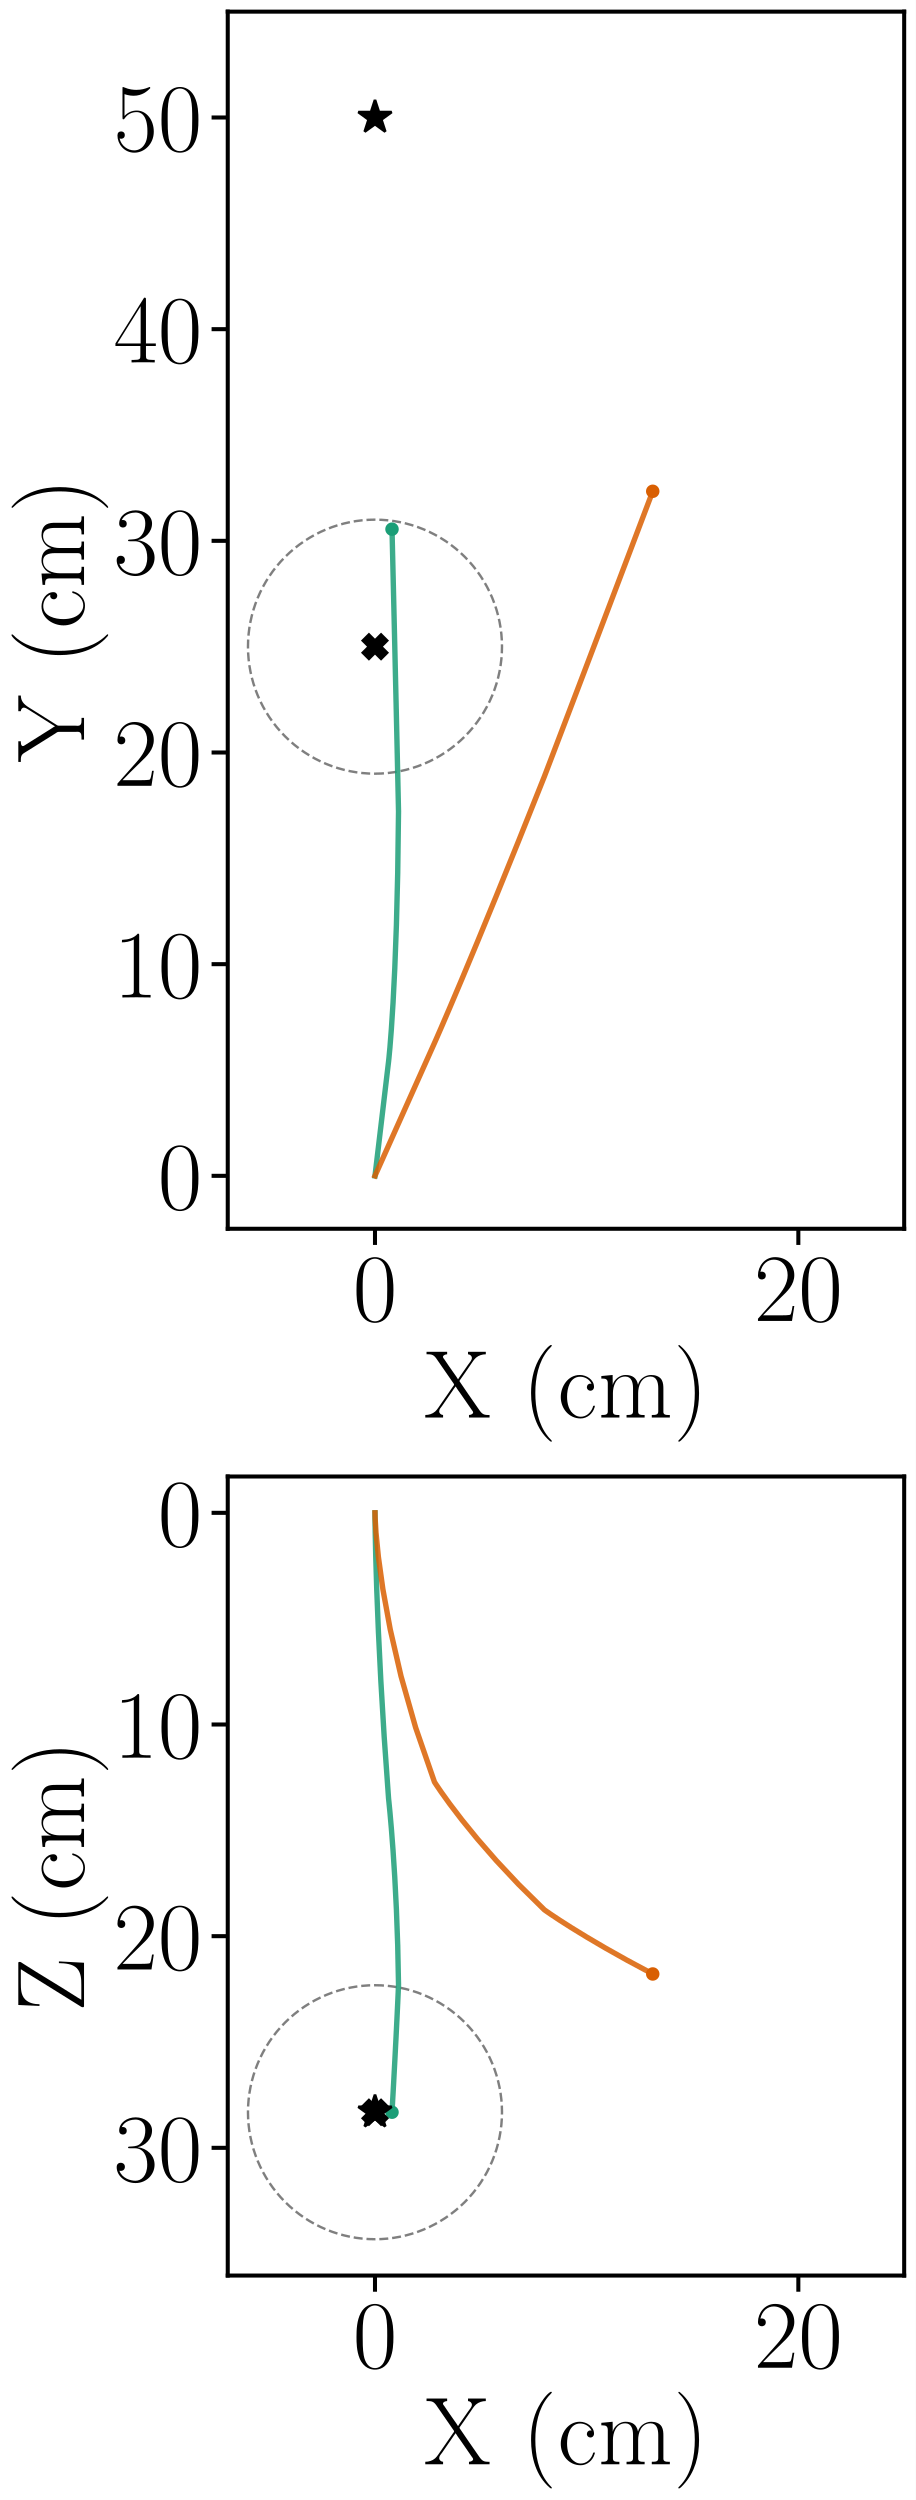
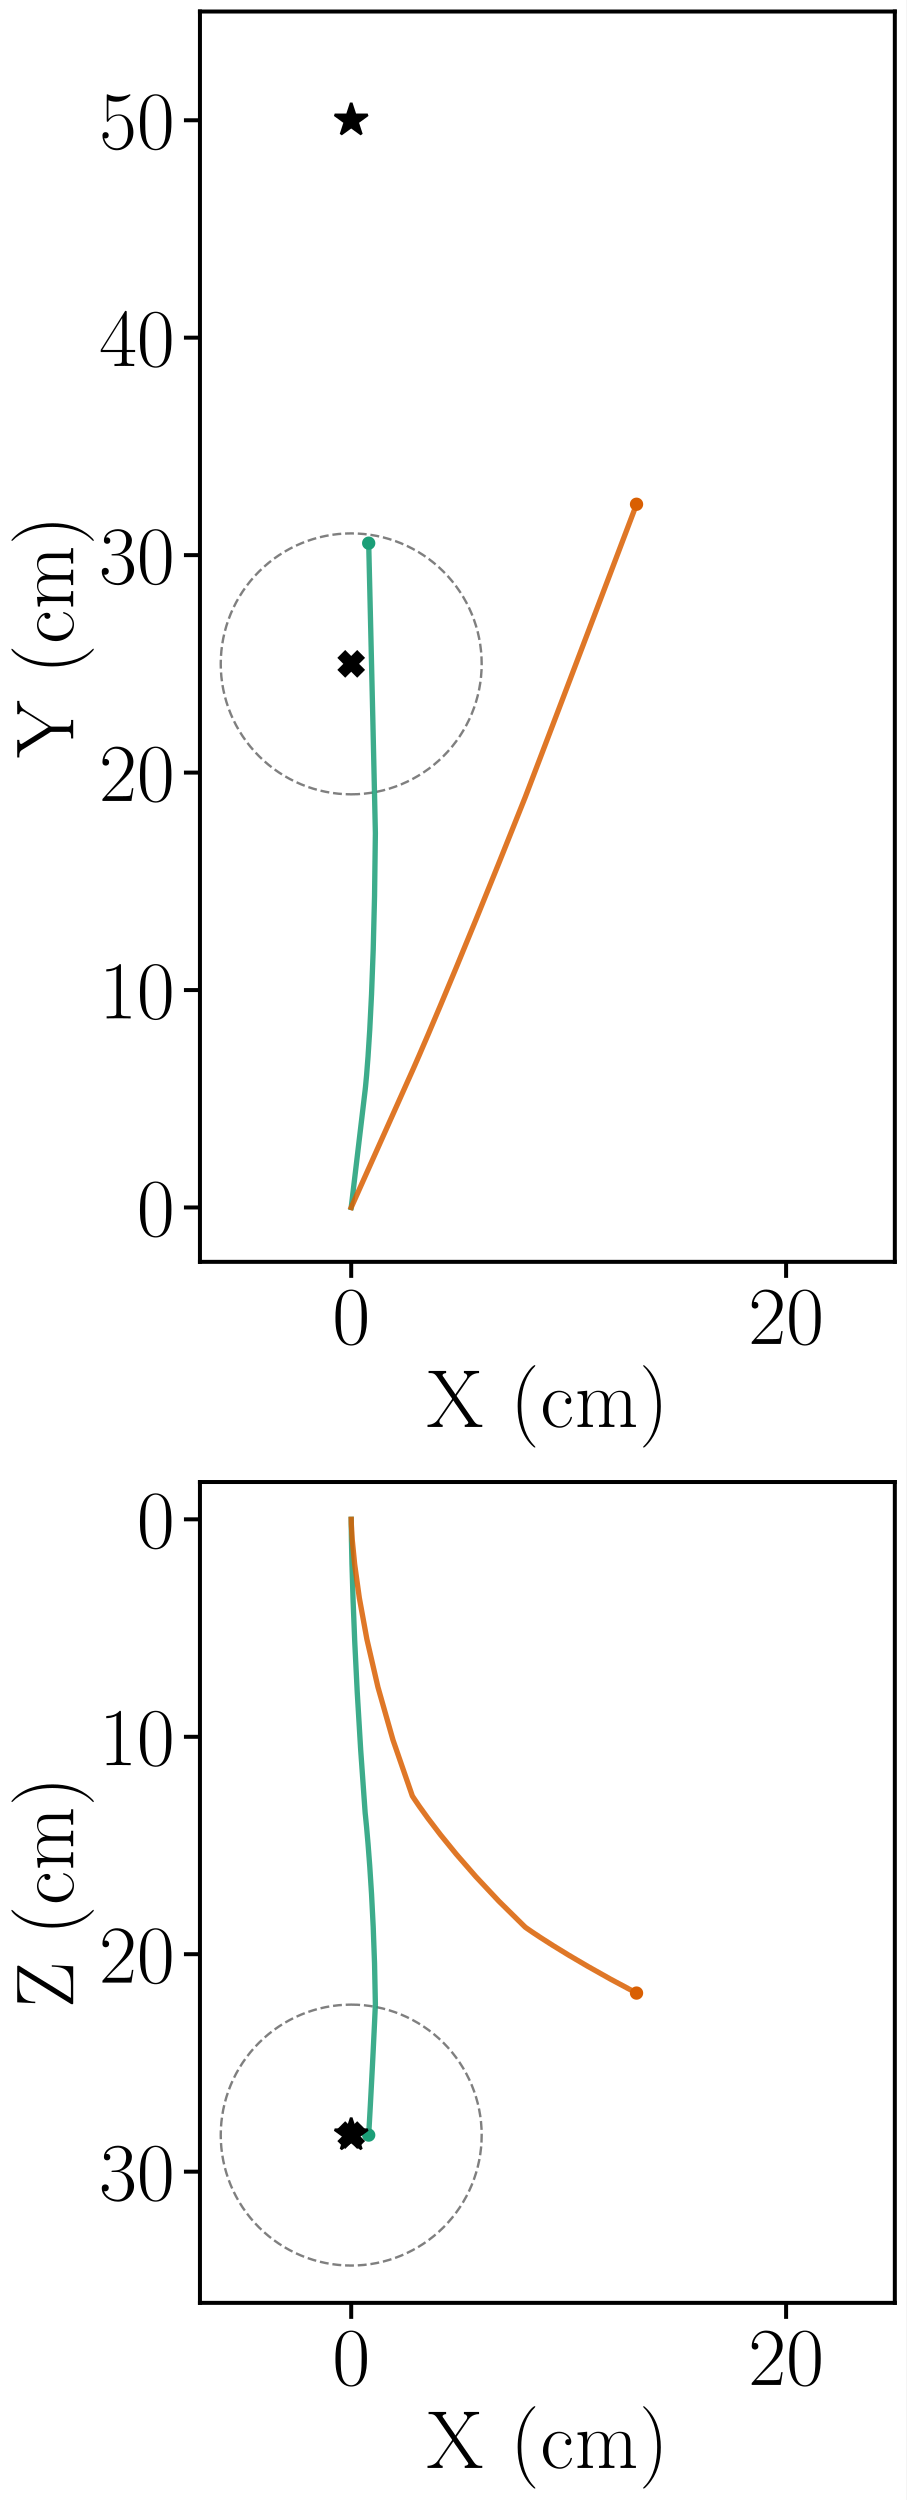
- <svg xmlns="http://www.w3.org/2000/svg" xmlns:xlink="http://www.w3.org/1999/xlink" width="339.84pt" height="927.697pt" viewBox="0 0 339.84 927.697" version="1.1">
+ <svg xmlns="http://www.w3.org/2000/svg" xmlns:xlink="http://www.w3.org/1999/xlink" width="339.84pt" height="937.392pt" viewBox="0 0 339.84 937.392" version="1.1">
  <defs>
    <style type="text/css">*{stroke-linejoin: round; stroke-linecap: butt}</style>
  </defs>
  <g id="figure_1">
    <g id="patch_1">
-       <path d="M 0 927.697  L 339.84 927.697  L 339.84 0  L 0 0  z " style="fill: #ffffff" />
+       <path d="M 0 937.392  L 339.84 937.392  L 339.84 0  L 0 0  z " style="fill: #ffffff" />
    </g>
    <g id="axes_1">
      <g id="patch_2">
-         <path d="M 84.512 455.971  L 335.52 455.971  L 335.52 4.32  L 84.512 4.32  z " style="fill: #ffffff" />
+         <path d="M 74.971 473.137  L 335.52 473.137  L 335.52 4.32  L 74.971 4.32  z " style="fill: #ffffff" />
      </g>
      <g id="matplotlib.axis_1">
        <g id="xtick_1">
          <g id="line2d_1">
            <defs>
-               <path id="ma2c6736218" d="M 0 0  L 0 6  " style="stroke: #000000; stroke-width: 1.5" />
-             </defs>
-             <g>
-               <use xlink:href="#ma2c6736218" x="139.15" y="455.971" style="stroke: #000000; stroke-width: 1.5" />
+               <path id="ma75cddd0f0" d="M 0 0  L 0 6  " style="stroke: #000000; stroke-width: 1.5" />
+             </defs>
+             <g>
+               <use xlink:href="#ma75cddd0f0" x="131.686" y="473.137" style="stroke: #000000; stroke-width: 1.5" />
            </g>
          </g>
          <g id="text_1">
-             <g transform="translate(130.9259 490.1694) scale(0.36 -0.36)">
+             <g transform="translate(124.6044 503.9057) scale(0.31 -0.31)">
              <defs>
                <path id="CMR17-32" d="M 2688 2038  C 2688 2430 2681 3099 2412 3613  C 2176 4063 1798 4224 1465 4224  C 1158 4224 768 4082 524 3620  C 268 3137 243 2539 243 2038  C 243 1671 249 1112 448 623  C 723 -39 1216 -128 1465 -128  C 1760 -128 2208 -7 2470 604  C 2662 1048 2688 1568 2688 2038  z M 1465 -26  C 1056 -26 812 328 723 816  C 652 1196 652 1749 652 2109  C 652 2604 652 3015 736 3407  C 857 3954 1216 4121 1465 4121  C 1728 4121 2067 3947 2188 3420  C 2272 3054 2278 2623 2278 2109  C 2278 1691 2278 1176 2201 797  C 2067 96 1689 -26 1465 -26  z " transform="scale(0.015625)" />
              </defs>
              <use xlink:href="#CMR17-32" transform="scale(0.996264)" />
            </g>
          </g>
        </g>
        <g id="xtick_2">
          <g id="line2d_2">
            <g>
-               <use xlink:href="#ma2c6736218" x="296.246" y="455.971" style="stroke: #000000; stroke-width: 1.5" />
+               <use xlink:href="#ma75cddd0f0" x="294.753" y="473.137" style="stroke: #000000; stroke-width: 1.5" />
            </g>
          </g>
          <g id="text_2">
-             <g transform="translate(279.7975 490.1694) scale(0.36 -0.36)">
+             <g transform="translate(280.5892 503.9057) scale(0.31 -0.31)">
              <defs>
                <path id="CMR17-34" d="M 2668 990  L 2553 990  C 2489 537 2438 460 2412 422  C 2380 371 1920 371 1830 371  L 601 371  C 832 620 1280 1073 1824 1596  C 2214 1966 2668 2400 2668 3033  C 2668 3788 2067 4224 1395 4224  C 691 4224 262 3603 262 3027  C 262 2777 448 2745 524 2745  C 588 2745 780 2783 780 3007  C 780 3206 614 3264 524 3264  C 486 3264 448 3257 422 3244  C 544 3788 915 4057 1305 4057  C 1862 4057 2227 3616 2227 3033  C 2227 2477 1900 1998 1536 1583  L 262 147  L 262 0  L 2515 0  L 2668 990  z " transform="scale(0.015625)" />
              </defs>
              <use xlink:href="#CMR17-34" transform="scale(0.996264)" />
              <use xlink:href="#CMR17-32" transform="translate(45.69048 0) scale(0.996264)" />
            </g>
          </g>
        </g>
        <g id="text_3">
-           <g transform="translate(157.1368 526.0041) scale(0.36 -0.36)">
+           <g transform="translate(159.7109 535.0411) scale(0.31 -0.31)">
            <defs>
              <path id="SFRM1728-6f" d="M 204 4352  L 204 4185  L 320 4185  C 659 4185 748 4077 998 3694  C 1299 3242 1625 2803 1926 2351  C 1964 2293 2028 2223 2028 2179  C 2028 2134 1958 2064 1926 2013  L 1638 1593  C 1472 1351 1305 1115 1139 873  C 1024 714 921 529 774 395  C 595 236 358 166 121 166  L 121 0  L 1299 0  L 1299 166  C 1171 172 1043 268 1043 402  L 1043 421  C 1043 548 1164 675 1241 777  C 1465 1109 1702 1440 1926 1771  C 1996 1866 2054 1968 2131 2058  C 2214 1905 2329 1758 2432 1612  C 2688 1249 2937 873 3193 510  C 3225 465 3289 395 3289 332  C 3289 230 3123 166 3014 166  L 3014 0  L 4377 0  L 4377 166  L 4262 166  C 3897 166 3827 306 3558 695  C 3180 1242 2790 1796 2419 2351  C 2406 2370 2387 2389 2387 2414  C 2387 2452 2451 2522 2483 2573  L 2752 2956  C 2873 3134 3001 3319 3123 3497  C 3232 3656 3334 3828 3481 3962  C 3661 4115 3897 4185 4128 4185  L 4128 4352  L 2950 4352  L 2950 4185  C 3078 4178 3206 4083 3206 3943  L 3206 3930  C 3206 3803 3052 3624 2956 3497  C 2764 3217 2572 2943 2380 2669  C 2355 2624 2316 2586 2297 2535  L 2284 2535  C 2220 2656 2131 2765 2054 2879  C 1824 3204 1600 3522 1382 3854  C 1344 3905 1292 3956 1292 4019  C 1292 4121 1459 4185 1568 4185  L 1568 4352  L 204 4352  z " transform="scale(0.015625)" />
              <path id="SFRM1728-19f" d="M 1913 4800  C 1651 4665 1286 4152 1100 3793  C 748 3132 614 2369 614 1619  C 614 458 940 -767 1849 -1549  C 1875 -1568 1907 -1600 1945 -1600  C 1964 -1600 1996 -1588 1996 -1568  C 1996 -1524 1804 -1357 1728 -1248  C 1081 -446 896 631 896 1638  C 896 2619 1100 3677 1728 4453  C 1804 4556 1990 4704 1990 4774  C 1990 4787 1964 4800 1939 4800  C 1926 4806 1920 4800 1913 4800  z " transform="scale(0.015625)" />
              <path id="SFRM1728-fe" d="M 2278 2227  C 2252 2233 2220 2240 2195 2240  C 2060 2240 1971 2131 1971 2003  C 1971 1868 2080 1772 2208 1772  C 2336 1772 2444 1868 2444 2028  C 2444 2508 1939 2816 1510 2816  C 704 2816 243 2041 243 1356  C 243 608 768 -64 1561 -64  C 1984 -64 2361 256 2476 659  C 2489 678 2496 710 2496 736  L 2496 755  C 2496 780 2470 787 2451 787  C 2368 787 2368 691 2348 633  C 2208 300 1926 51 1568 51  C 1440 51 1305 83 1190 160  C 774 403 659 934 659 1382  C 659 1881 825 2700 1529 2700  C 1843 2700 2163 2515 2278 2227  z " transform="scale(0.015625)" />
              <path id="SFRM1728-17b" d="M 256 2745  L 256 2577  L 352 2577  C 563 2577 684 2520 684 2256  L 684 391  C 684 172 499 166 256 166  L 256 0  L 1452 0  L 1452 166  L 1337 166  C 1184 166 1024 185 1024 385  L 1024 1619  C 1024 2063 1216 2712 1843 2712  C 2246 2712 2355 2333 2355 1947  L 2355 410  C 2355 179 2201 166 1926 166  L 1926 0  L 3123 0  L 3123 166  L 3008 166  C 2854 166 2694 185 2694 385  L 2694 1619  C 2694 2063 2886 2712 3513 2712  C 3917 2712 4025 2333 4025 1947  L 4025 410  C 4025 179 3872 166 3597 166  L 3597 0  L 4793 0  L 4793 166  L 4685 166  C 4537 166 4390 179 4365 340  L 4365 1876  C 4365 2089 4358 2301 4256 2487  C 4115 2732 3821 2816 3552 2816  C 3168 2816 2777 2545 2688 2179  L 2681 2179  C 2598 2610 2329 2816 1849 2816  C 1478 2816 1094 2513 1011 2159  L 1004 2816  L 256 2745  z " transform="scale(0.015625)" />
              <path id="SFRM1728-1a0" d="M 358 4787  C 345 4780 339 4767 339 4761  C 339 4716 518 4556 595 4460  C 1222 3672 1433 2621 1433 1622  C 1433 552 1216 -659 428 -1447  C 403 -1479 339 -1524 339 -1562  C 339 -1588 358 -1600 384 -1600  C 460 -1600 608 -1434 691 -1344  C 1452 -511 1715 539 1715 1609  C 1715 2749 1382 3979 473 4748  C 448 4767 422 4800 390 4800  C 377 4800 364 4793 358 4787  z " transform="scale(0.015625)" />
            </defs>
            <use xlink:href="#SFRM1728-6f" transform="scale(0.996264)" />
            <use xlink:href="#SFRM1728-19f" transform="translate(101.3665 0) scale(0.996264)" />
            <use xlink:href="#SFRM1728-fe" transform="translate(137.7599 0) scale(0.996264)" />
            <use xlink:href="#SFRM1728-17b" transform="translate(179.3568 0) scale(0.996264)" />
            <use xlink:href="#SFRM1728-1a0" transform="translate(257.3791 0) scale(0.996264)" />
          </g>
        </g>
      </g>
      <g id="matplotlib.axis_2">
        <g id="ytick_1">
          <g id="line2d_3">
            <defs>
-               <path id="mb2aec70114" d="M 0 0  L -6 0  " style="stroke: #000000; stroke-width: 1.5" />
-             </defs>
-             <g>
-               <use xlink:href="#mb2aec70114" x="84.512" y="436.334" style="stroke: #000000; stroke-width: 1.5" />
+               <path id="m96929e6fe8" d="M 0 0  L -6 0  " style="stroke: #000000; stroke-width: 1.5" />
+             </defs>
+             <g>
+               <use xlink:href="#m96929e6fe8" x="74.971" y="452.754" style="stroke: #000000; stroke-width: 1.5" />
            </g>
          </g>
          <g id="text_4">
-             <g transform="translate(58.56307 448.683) scale(0.36 -0.36)">
+             <g transform="translate(51.30707 463.3881) scale(0.31 -0.31)">
              <use xlink:href="#CMR17-32" transform="scale(0.996264)" />
            </g>
          </g>
        </g>
        <g id="ytick_2">
          <g id="line2d_4">
            <g>
-               <use xlink:href="#mb2aec70114" x="84.512" y="357.786" style="stroke: #000000; stroke-width: 1.5" />
+               <use xlink:href="#m96929e6fe8" x="74.971" y="371.22" style="stroke: #000000; stroke-width: 1.5" />
            </g>
          </g>
          <g id="text_5">
-             <g transform="translate(42.1145 370.1351) scale(0.36 -0.36)">
+             <g transform="translate(37.14303 381.8547) scale(0.31 -0.31)">
              <defs>
                <path id="CMR17-33" d="M 1702 4083  C 1702 4217 1696 4224 1606 4224  C 1356 3927 979 3833 620 3820  C 601 3820 569 3820 563 3808  C 556 3795 556 3782 556 3648  C 755 3648 1088 3686 1344 3839  L 1344 467  C 1344 243 1331 166 780 166  L 588 166  L 588 0  C 896 6 1216 12 1523 12  C 1830 12 2150 6 2457 0  L 2457 166  L 2265 166  C 1715 166 1702 236 1702 467  L 1702 4083  z " transform="scale(0.015625)" />
              </defs>
              <use xlink:href="#CMR17-33" transform="scale(0.996264)" />
              <use xlink:href="#CMR17-32" transform="translate(45.69048 0) scale(0.996264)" />
            </g>
          </g>
        </g>
        <g id="ytick_3">
          <g id="line2d_5">
            <g>
-               <use xlink:href="#mb2aec70114" x="84.512" y="279.238" style="stroke: #000000; stroke-width: 1.5" />
+               <use xlink:href="#m96929e6fe8" x="74.971" y="289.687" style="stroke: #000000; stroke-width: 1.5" />
            </g>
          </g>
          <g id="text_6">
-             <g transform="translate(42.1145 291.5871) scale(0.36 -0.36)">
+             <g transform="translate(37.14303 300.3212) scale(0.31 -0.31)">
              <use xlink:href="#CMR17-34" transform="scale(0.996264)" />
              <use xlink:href="#CMR17-32" transform="translate(45.69048 0) scale(0.996264)" />
            </g>
          </g>
        </g>
        <g id="ytick_4">
          <g id="line2d_6">
            <g>
-               <use xlink:href="#mb2aec70114" x="84.512" y="200.69" style="stroke: #000000; stroke-width: 1.5" />
+               <use xlink:href="#m96929e6fe8" x="74.971" y="208.154" style="stroke: #000000; stroke-width: 1.5" />
            </g>
          </g>
          <g id="text_7">
-             <g transform="translate(42.1145 213.0392) scale(0.36 -0.36)">
+             <g transform="translate(37.14303 218.7878) scale(0.31 -0.31)">
              <defs>
                <path id="CMR17-35" d="M 1414 2176  C 1984 2176 2233 1673 2233 1094  C 2233 322 1824 25 1452 25  C 1113 25 563 193 390 691  C 422 678 454 678 486 678  C 640 678 755 780 755 947  C 755 1132 614 1216 486 1216  C 377 1216 211 1164 211 927  C 211 335 787 -128 1465 -128  C 2176 -128 2720 432 2720 1087  C 2720 1718 2208 2176 1600 2246  C 2086 2347 2553 2776 2553 3353  C 2553 3856 2048 4224 1472 4224  C 889 4224 377 3862 377 3347  C 377 3123 544 3084 627 3084  C 761 3084 876 3167 876 3334  C 876 3500 761 3584 627 3584  C 601 3584 569 3584 544 3571  C 729 3999 1235 4076 1459 4076  C 1683 4076 2105 3966 2105 3347  C 2105 3167 2080 2851 1862 2574  C 1670 2329 1452 2316 1241 2297  C 1209 2297 1062 2284 1036 2284  C 992 2278 966 2272 966 2227  C 966 2182 972 2176 1100 2176  L 1414 2176  z " transform="scale(0.015625)" />
              </defs>
              <use xlink:href="#CMR17-35" transform="scale(0.996264)" />
              <use xlink:href="#CMR17-32" transform="translate(45.69048 0) scale(0.996264)" />
            </g>
          </g>
        </g>
        <g id="ytick_5">
          <g id="line2d_7">
            <g>
-               <use xlink:href="#mb2aec70114" x="84.512" y="122.142" style="stroke: #000000; stroke-width: 1.5" />
+               <use xlink:href="#m96929e6fe8" x="74.971" y="126.62" style="stroke: #000000; stroke-width: 1.5" />
            </g>
          </g>
          <g id="text_8">
-             <g transform="translate(42.1145 134.4913) scale(0.36 -0.36)">
+             <g transform="translate(37.14303 137.2544) scale(0.31 -0.31)">
              <defs>
                <path id="CMR17-36" d="M 2150 4147  C 2150 4281 2144 4288 2028 4288  L 128 1254  L 128 1088  L 1779 1088  L 1779 460  C 1779 230 1766 166 1318 166  L 1196 166  L 1196 0  C 1401 12 1747 12 1964 12  C 2182 12 2528 12 2732 0  L 2732 166  L 2611 166  C 2163 166 2150 230 2150 460  L 2150 1088  L 2803 1088  L 2803 1254  L 2150 1254  L 2150 4147  z M 1798 3723  L 1798 1254  L 256 1254  L 1798 3723  z " transform="scale(0.015625)" />
              </defs>
              <use xlink:href="#CMR17-36" transform="scale(0.996264)" />
              <use xlink:href="#CMR17-32" transform="translate(45.69048 0) scale(0.996264)" />
            </g>
          </g>
        </g>
        <g id="ytick_6">
          <g id="line2d_8">
            <g>
-               <use xlink:href="#mb2aec70114" x="84.512" y="43.594" style="stroke: #000000; stroke-width: 1.5" />
+               <use xlink:href="#m96929e6fe8" x="74.971" y="45.087" style="stroke: #000000; stroke-width: 1.5" />
            </g>
          </g>
          <g id="text_9">
-             <g transform="translate(42.1145 55.94335) scale(0.36 -0.36)">
+             <g transform="translate(37.14303 55.72091) scale(0.31 -0.31)">
              <defs>
                <path id="CMR17-37" d="M 729 3750  C 793 3724 1056 3641 1324 3641  C 1920 3641 2246 3961 2432 4140  C 2432 4191 2432 4224 2393 4224  C 2387 4224 2374 4224 2323 4198  C 2099 4102 1836 4032 1516 4032  C 1324 4032 1036 4055 723 4191  C 652 4224 640 4224 633 4224  C 601 4224 595 4217 595 4090  L 595 2231  C 595 2113 595 2080 659 2080  C 691 2080 704 2093 736 2139  C 940 2435 1222 2560 1542 2560  C 1766 2560 2246 2415 2246 1293  C 2246 1087 2246 716 2054 422  C 1894 159 1644 25 1369 25  C 947 25 518 319 403 812  C 428 806 480 793 505 793  C 588 793 748 838 748 1036  C 748 1209 627 1280 505 1280  C 358 1280 262 1190 262 1011  C 262 454 704 -128 1382 -128  C 2041 -128 2668 441 2668 1267  C 2668 2054 2169 2662 1548 2662  C 1222 2662 947 2540 729 2304  L 729 3750  z " transform="scale(0.015625)" />
              </defs>
              <use xlink:href="#CMR17-37" transform="scale(0.996264)" />
              <use xlink:href="#CMR17-32" transform="translate(45.69048 0) scale(0.996264)" />
            </g>
          </g>
        </g>
        <g id="text_10">
-           <g transform="translate(31.18027 283.0243) rotate(-90) scale(0.36 -0.36)">
+           <g transform="translate(27.44968 284.2633) rotate(-90) scale(0.31 -0.31)">
            <defs>
              <path id="SFRM1728-70" d="M 51 4352  L 51 4185  L 179 4185  C 313 4185 454 4172 550 4083  C 627 4013 672 3911 729 3828  L 1926 1917  C 1977 1841 2041 1771 2041 1682  L 2041 574  C 2041 535 2048 484 2048 433  C 2048 166 1856 166 1529 166  L 1529 0  L 2969 0  L 2969 166  L 2803 166  C 2611 166 2444 191 2444 427  C 2444 472 2451 523 2451 561  L 2451 1675  C 2451 1733 2470 1771 2502 1816  L 2886 2421  C 3078 2733 3277 3038 3469 3350  L 3661 3656  C 3872 3994 4083 4178 4448 4185  L 4448 4352  L 3411 4352  L 3411 4185  C 3520 4185 3648 4108 3648 3987  C 3648 3885 3571 3771 3520 3688  L 3469 3605  C 3232 3236 3001 2866 2771 2497  L 2540 2134  C 2502 2070 2451 2000 2419 1930  L 2406 1930  C 2374 2000 2329 2064 2284 2128  L 1190 3866  C 1158 3924 1100 3987 1100 4057  C 1120 4185 1318 4185 1420 4185  L 1420 4352  L 51 4352  z " transform="scale(0.015625)" />
            </defs>
            <use xlink:href="#SFRM1728-70" transform="scale(0.996264)" />
            <use xlink:href="#SFRM1728-19f" transform="translate(101.3665 0) scale(0.996264)" />
            <use xlink:href="#SFRM1728-fe" transform="translate(137.7599 0) scale(0.996264)" />
            <use xlink:href="#SFRM1728-17b" transform="translate(179.3568 0) scale(0.996264)" />
            <use xlink:href="#SFRM1728-1a0" transform="translate(257.3791 0) scale(0.996264)" />
          </g>
        </g>
      </g>
      <g id="patch_3">
-         <path d="M 139.15 287.093  C 151.649 287.093 163.637 282.127 172.475 273.289  C 181.313 264.451 186.279 252.462 186.279 239.964  C 186.279 227.465 181.313 215.477 172.475 206.639  C 163.637 197.801 151.649 192.835 139.15 192.835  C 126.651 192.835 114.663 197.801 105.825 206.639  C 96.987 215.477 92.021 227.465 92.021 239.964  C 92.021 252.462 96.987 264.451 105.825 273.289  C 114.663 282.127 126.651 287.093 139.15 287.093  L 139.15 287.093  z " clip-path="url(#p286f740762)" style="fill: none; opacity: 0.5; stroke-dasharray: 3.33,1.44; stroke-dashoffset: 0; stroke: #000000; stroke-width: 0.9; stroke-linejoin: miter" />
+         <path d="M 131.686 297.84  C 144.66 297.84 157.104 292.686 166.278 283.512  C 175.452 274.338 180.606 261.894 180.606 248.92  C 180.606 235.947 175.452 223.502 166.278 214.329  C 157.104 205.155 144.66 200 131.686 200  C 118.713 200 106.269 205.155 97.095 214.329  C 87.921 223.502 82.766 235.947 82.766 248.92  C 82.766 261.894 87.921 274.338 97.095 283.512  C 106.269 292.686 118.713 297.84 131.686 297.84  L 131.686 297.84  z " clip-path="url(#p411d5fd23f)" style="fill: none; opacity: 0.5; stroke-dasharray: 3.33,1.44; stroke-dashoffset: 0; stroke: #000000; stroke-width: 0.9; stroke-linejoin: miter" />
      </g>
      <g id="patch_4">
-         <path d="M 84.512 455.971  L 84.512 4.32  " style="fill: none; stroke: #000000; stroke-width: 1.5; stroke-linejoin: miter; stroke-linecap: square" />
+         <path d="M 74.971 473.137  L 74.971 4.32  " style="fill: none; stroke: #000000; stroke-width: 1.5; stroke-linejoin: miter; stroke-linecap: square" />
      </g>
      <g id="patch_5">
-         <path d="M 335.52 455.971  L 335.52 4.32  " style="fill: none; stroke: #000000; stroke-width: 1.5; stroke-linejoin: miter; stroke-linecap: square" />
+         <path d="M 335.52 473.137  L 335.52 4.32  " style="fill: none; stroke: #000000; stroke-width: 1.5; stroke-linejoin: miter; stroke-linecap: square" />
      </g>
      <g id="patch_6">
-         <path d="M 84.512 455.971  L 335.52 455.971  " style="fill: none; stroke: #000000; stroke-width: 1.5; stroke-linejoin: miter; stroke-linecap: square" />
+         <path d="M 74.971 473.137  L 335.52 473.137  " style="fill: none; stroke: #000000; stroke-width: 1.5; stroke-linejoin: miter; stroke-linecap: square" />
      </g>
      <g id="patch_7">
-         <path d="M 84.512 4.32  L 335.52 4.32  " style="fill: none; stroke: #000000; stroke-width: 1.5; stroke-linejoin: miter; stroke-linecap: square" />
+         <path d="M 74.971 4.32  L 335.52 4.32  " style="fill: none; stroke: #000000; stroke-width: 1.5; stroke-linejoin: miter; stroke-linecap: square" />
      </g>
      <g id="line2d_9">
-         <path d="M 139.15 436.334  L 139.161 436.247  L 139.233 435.639  L 139.427 433.999  L 139.804 430.829  L 140.418 425.657  L 141.323 418.039  L 142.566 407.572  L 144.191 393.895  L 144.328 392.616  L 144.696 388.672  L 145.225 381.908  L 145.848 372.181  L 146.494 359.358  L 147.095 343.317  L 147.581 323.949  L 147.882 301.158  L 147.848 299.553  L 147.743 294.718  L 147.564 286.625  L 147.308 275.247  L 146.973 260.557  L 146.556 242.529  L 146.055 221.141  L 145.466 196.367  " clip-path="url(#p286f740762)" style="fill: none; stroke: #1b9e77; stroke-opacity: 0.85; stroke-width: 2; stroke-linecap: square" />
+         <path d="M 131.686 452.754  L 131.697 452.664  L 131.772 452.033  L 131.974 450.331  L 132.365 447.04  L 133.003 441.671  L 133.942 433.764  L 135.232 422.899  L 136.919 408.702  L 137.061 407.375  L 137.443 403.281  L 137.992 396.26  L 138.638 386.163  L 139.309 372.852  L 139.933 356.202  L 140.438 336.098  L 140.751 312.44  L 140.715 310.774  L 140.605 305.755  L 140.42 297.355  L 140.154 285.544  L 139.807 270.296  L 139.374 251.584  L 138.853 229.382  L 138.242 203.666  " clip-path="url(#p411d5fd23f)" style="fill: none; stroke: #1b9e77; stroke-opacity: 0.85; stroke-width: 2; stroke-linecap: square" />
      </g>
      <g id="line2d_10">
-         <path d="M 139.15 436.334  L 139.197 436.229  L 139.523 435.501  L 140.4 433.541  L 142.086 429.774  L 144.819 423.67  L 148.808 414.759  L 154.23 402.645  L 161.226 387.017  L 161.856 385.594  L 163.756 381.243  L 166.933 373.854  L 171.393 363.324  L 177.137 349.561  L 184.16 332.485  L 192.454 312.025  L 202.008 288.122  L 202.633 286.485  L 204.512 281.565  L 207.646 273.345  L 212.039 261.812  L 217.691 246.954  L 224.604 228.758  L 232.779 207.212  L 242.217 182.307  " clip-path="url(#p286f740762)" style="fill: none; stroke: #d95f02; stroke-opacity: 0.85; stroke-width: 2; stroke-linecap: square" />
+         <path d="M 131.686 452.754  L 131.735 452.645  L 132.073 451.89  L 132.984 449.856  L 134.734 445.945  L 137.571 439.609  L 141.711 430.359  L 147.34 417.785  L 154.601 401.563  L 155.255 400.085  L 157.227 395.57  L 160.525 387.9  L 165.155 376.969  L 171.117 362.683  L 178.407 344.958  L 187.016 323.72  L 196.933 298.909  L 197.582 297.21  L 199.533 292.102  L 202.786 283.57  L 207.345 271.599  L 213.212 256.176  L 220.388 237.288  L 228.874 214.924  L 238.671 189.072  " clip-path="url(#p411d5fd23f)" style="fill: none; stroke: #d95f02; stroke-opacity: 0.85; stroke-width: 2; stroke-linecap: square" />
      </g>
      <g id="line2d_11">
        <defs>
-           <path id="m7f9d473128" d="M 0 2  C 0.53 2 1.039 1.789 1.414 1.414  C 1.789 1.039 2 0.53 2 0  C 2 -0.53 1.789 -1.039 1.414 -1.414  C 1.039 -1.789 0.53 -2 0 -2  C -0.53 -2 -1.039 -1.789 -1.414 -1.414  C -1.789 -1.039 -2 -0.53 -2 0  C -2 0.53 -1.789 1.039 -1.414 1.414  C -1.039 1.789 -0.53 2 0 2  z " style="stroke: #1b9e77" />
+           <path id="m898520b1b2" d="M 0 2  C 0.53 2 1.039 1.789 1.414 1.414  C 1.789 1.039 2 0.53 2 0  C 2 -0.53 1.789 -1.039 1.414 -1.414  C 1.039 -1.789 0.53 -2 0 -2  C -0.53 -2 -1.039 -1.789 -1.414 -1.414  C -1.789 -1.039 -2 -0.53 -2 0  C -2 0.53 -1.789 1.039 -1.414 1.414  C -1.039 1.789 -0.53 2 0 2  z " style="stroke: #1b9e77" />
        </defs>
-         <g clip-path="url(#p286f740762)">
-           <use xlink:href="#m7f9d473128" x="145.466" y="196.367" style="fill: #1b9e77; stroke: #1b9e77" />
+         <g clip-path="url(#p411d5fd23f)">
+           <use xlink:href="#m898520b1b2" x="138.242" y="203.666" style="fill: #1b9e77; stroke: #1b9e77" />
        </g>
      </g>
      <g id="line2d_12">
        <defs>
-           <path id="m15dd004167" d="M 0 2  C 0.53 2 1.039 1.789 1.414 1.414  C 1.789 1.039 2 0.53 2 0  C 2 -0.53 1.789 -1.039 1.414 -1.414  C 1.039 -1.789 0.53 -2 0 -2  C -0.53 -2 -1.039 -1.789 -1.414 -1.414  C -1.789 -1.039 -2 -0.53 -2 0  C -2 0.53 -1.789 1.039 -1.414 1.414  C -1.039 1.789 -0.53 2 0 2  z " style="stroke: #d95f02" />
+           <path id="mfebc527e9c" d="M 0 2  C 0.53 2 1.039 1.789 1.414 1.414  C 1.789 1.039 2 0.53 2 0  C 2 -0.53 1.789 -1.039 1.414 -1.414  C 1.039 -1.789 0.53 -2 0 -2  C -0.53 -2 -1.039 -1.789 -1.414 -1.414  C -1.789 -1.039 -2 -0.53 -2 0  C -2 0.53 -1.789 1.039 -1.414 1.414  C -1.039 1.789 -0.53 2 0 2  z " style="stroke: #d95f02" />
        </defs>
-         <g clip-path="url(#p286f740762)">
-           <use xlink:href="#m15dd004167" x="242.217" y="182.307" style="fill: #d95f02; stroke: #d95f02" />
+         <g clip-path="url(#p411d5fd23f)">
+           <use xlink:href="#mfebc527e9c" x="238.671" y="189.072" style="fill: #d95f02; stroke: #d95f02" />
        </g>
      </g>
      <g id="line2d_13">
        <defs>
-           <path id="mc810161973" d="M 0 -6.5  L -1.459 -2.009  L -6.182 -2.009  L -2.361 0.767  L -3.821 5.259  L -0 2.483  L 3.821 5.259  L 2.361 0.767  L 6.182 -2.009  L 1.459 -2.009  z " style="stroke: #000000; stroke-linejoin: bevel" />
+           <path id="m934f0572a3" d="M 0 -6.5  L -1.459 -2.009  L -6.182 -2.009  L -2.361 0.767  L -3.821 5.259  L -0 2.483  L 3.821 5.259  L 2.361 0.767  L 6.182 -2.009  L 1.459 -2.009  z " style="stroke: #000000; stroke-linejoin: bevel" />
        </defs>
-         <g clip-path="url(#p286f740762)">
-           <use xlink:href="#mc810161973" x="139.15" y="43.594" style="stroke: #000000; stroke-linejoin: bevel" />
+         <g clip-path="url(#p411d5fd23f)">
+           <use xlink:href="#m934f0572a3" x="131.686" y="45.087" style="stroke: #000000; stroke-linejoin: bevel" />
        </g>
      </g>
      <g id="line2d_14">
        <defs>
-           <path id="mb0bf3a9e6a" d="M -2.25 4.5  L 0 2.25  L 2.25 4.5  L 4.5 2.25  L 2.25 0  L 4.5 -2.25  L 2.25 -4.5  L 0 -2.25  L -2.25 -4.5  L -4.5 -2.25  L -2.25 0  L -4.5 2.25  z " style="stroke: #000000; stroke-linejoin: miter" />
+           <path id="m8f5b32a6bd" d="M -2.25 4.5  L 0 2.25  L 2.25 4.5  L 4.5 2.25  L 2.25 0  L 4.5 -2.25  L 2.25 -4.5  L 0 -2.25  L -2.25 -4.5  L -4.5 -2.25  L -2.25 0  L -4.5 2.25  z " style="stroke: #000000; stroke-linejoin: miter" />
        </defs>
-         <g clip-path="url(#p286f740762)">
-           <use xlink:href="#mb0bf3a9e6a" x="139.15" y="239.964" style="stroke: #000000; stroke-linejoin: miter" />
+         <g clip-path="url(#p411d5fd23f)">
+           <use xlink:href="#m8f5b32a6bd" x="131.686" y="248.92" style="stroke: #000000; stroke-linejoin: miter" />
        </g>
      </g>
    </g>
    <g id="axes_2">
      <g id="patch_8">
-         <path d="M 84.512 844.409  L 335.52 844.409  L 335.52 547.898  L 84.512 547.898  z " style="fill: #ffffff" />
+         <path d="M 74.971 863.475  L 335.52 863.475  L 335.52 555.694  L 74.971 555.694  z " style="fill: #ffffff" />
      </g>
      <g id="matplotlib.axis_3">
        <g id="xtick_3">
          <g id="line2d_15">
            <g>
-               <use xlink:href="#ma2c6736218" x="139.15" y="844.409" style="stroke: #000000; stroke-width: 1.5" />
+               <use xlink:href="#ma75cddd0f0" x="131.686" y="863.475" style="stroke: #000000; stroke-width: 1.5" />
            </g>
          </g>
          <g id="text_11">
-             <g transform="translate(130.9259 878.6078) scale(0.36 -0.36)">
+             <g transform="translate(124.6044 894.2436) scale(0.31 -0.31)">
              <use xlink:href="#CMR17-32" transform="scale(0.996264)" />
            </g>
          </g>
        </g>
        <g id="xtick_4">
          <g id="line2d_16">
            <g>
-               <use xlink:href="#ma2c6736218" x="296.246" y="844.409" style="stroke: #000000; stroke-width: 1.5" />
+               <use xlink:href="#ma75cddd0f0" x="294.753" y="863.475" style="stroke: #000000; stroke-width: 1.5" />
            </g>
          </g>
          <g id="text_12">
-             <g transform="translate(279.7975 878.6078) scale(0.36 -0.36)">
+             <g transform="translate(280.5892 894.2436) scale(0.31 -0.31)">
              <use xlink:href="#CMR17-34" transform="scale(0.996264)" />
              <use xlink:href="#CMR17-32" transform="translate(45.69048 0) scale(0.996264)" />
            </g>
          </g>
        </g>
        <g id="text_13">
-           <g transform="translate(157.1368 914.4425) scale(0.36 -0.36)">
+           <g transform="translate(159.7109 925.379) scale(0.31 -0.31)">
            <use xlink:href="#SFRM1728-6f" transform="scale(0.996264)" />
            <use xlink:href="#SFRM1728-19f" transform="translate(101.3665 0) scale(0.996264)" />
            <use xlink:href="#SFRM1728-fe" transform="translate(137.7599 0) scale(0.996264)" />
            <use xlink:href="#SFRM1728-17b" transform="translate(179.3568 0) scale(0.996264)" />
            <use xlink:href="#SFRM1728-1a0" transform="translate(257.3791 0) scale(0.996264)" />
          </g>
        </g>
      </g>
      <g id="matplotlib.axis_4">
        <g id="ytick_7">
          <g id="line2d_17">
            <g>
-               <use xlink:href="#mb2aec70114" x="84.512" y="561.376" style="stroke: #000000; stroke-width: 1.5" />
+               <use xlink:href="#m96929e6fe8" x="74.971" y="569.684" style="stroke: #000000; stroke-width: 1.5" />
            </g>
          </g>
          <g id="text_14">
-             <g transform="translate(58.56307 573.7254) scale(0.36 -0.36)">
+             <g transform="translate(51.30707 580.3187) scale(0.31 -0.31)">
              <use xlink:href="#CMR17-32" transform="scale(0.996264)" />
            </g>
          </g>
        </g>
        <g id="ytick_8">
          <g id="line2d_18">
            <g>
-               <use xlink:href="#mb2aec70114" x="84.512" y="639.924" style="stroke: #000000; stroke-width: 1.5" />
+               <use xlink:href="#m96929e6fe8" x="74.971" y="651.218" style="stroke: #000000; stroke-width: 1.5" />
            </g>
          </g>
          <g id="text_15">
-             <g transform="translate(42.1145 652.2734) scale(0.36 -0.36)">
+             <g transform="translate(37.14303 661.8521) scale(0.31 -0.31)">
              <use xlink:href="#CMR17-33" transform="scale(0.996264)" />
              <use xlink:href="#CMR17-32" transform="translate(45.69048 0) scale(0.996264)" />
            </g>
          </g>
        </g>
        <g id="ytick_9">
          <g id="line2d_19">
            <g>
-               <use xlink:href="#mb2aec70114" x="84.512" y="718.472" style="stroke: #000000; stroke-width: 1.5" />
+               <use xlink:href="#m96929e6fe8" x="74.971" y="732.751" style="stroke: #000000; stroke-width: 1.5" />
            </g>
          </g>
          <g id="text_16">
-             <g transform="translate(42.1145 730.8213) scale(0.36 -0.36)">
+             <g transform="translate(37.14303 743.3855) scale(0.31 -0.31)">
              <use xlink:href="#CMR17-34" transform="scale(0.996264)" />
              <use xlink:href="#CMR17-32" transform="translate(45.69048 0) scale(0.996264)" />
            </g>
          </g>
        </g>
        <g id="ytick_10">
          <g id="line2d_20">
            <g>
-               <use xlink:href="#mb2aec70114" x="84.512" y="797.02" style="stroke: #000000; stroke-width: 1.5" />
+               <use xlink:href="#m96929e6fe8" x="74.971" y="814.285" style="stroke: #000000; stroke-width: 1.5" />
            </g>
          </g>
          <g id="text_17">
-             <g transform="translate(42.1145 809.3692) scale(0.36 -0.36)">
+             <g transform="translate(37.14303 824.919) scale(0.31 -0.31)">
              <use xlink:href="#CMR17-35" transform="scale(0.996264)" />
              <use xlink:href="#CMR17-32" transform="translate(45.69048 0) scale(0.996264)" />
            </g>
          </g>
        </g>
        <g id="text_18">
-           <g transform="translate(31.18027 746.6983) rotate(-90) scale(0.36 -0.36)">
+           <g transform="translate(27.44968 753.1093) rotate(-90) scale(0.31 -0.31)">
            <defs>
              <path id="SFRM1728-73" d="M 480 4352  L 416 2949  L 531 2949  C 531 3293 601 3637 838 3886  C 1120 4179 1561 4185 1939 4185  L 2848 4185  C 2636 3873 2451 3542 2252 3223  C 1644 2249 1030 1268 428 293  C 390 230 332 166 332 89  C 332 25 352 0 409 0  L 3277 0  L 3366 1663  L 3251 1663  C 3244 1249 3200 752 2912 472  C 2617 191 2188 179 1798 179  L 825 179  C 908 332 1011 478 1100 625  C 1824 1758 2502 2917 3225 4045  C 3264 4108 3328 4179 3334 4255  C 3334 4300 3328 4352 3270 4352  L 480 4352  z " transform="scale(0.015625)" />
            </defs>
            <use xlink:href="#SFRM1728-73" transform="scale(0.996264)" />
            <use xlink:href="#SFRM1728-19f" transform="translate(88.3975 0) scale(0.996264)" />
            <use xlink:href="#SFRM1728-fe" transform="translate(124.7908 0) scale(0.996264)" />
            <use xlink:href="#SFRM1728-17b" transform="translate(166.3877 0) scale(0.996264)" />
            <use xlink:href="#SFRM1728-1a0" transform="translate(244.41 0) scale(0.996264)" />
          </g>
        </g>
      </g>
      <g id="patch_9">
-         <path d="M 139.15 736.674  C 151.649 736.674 163.637 741.64 172.475 750.477  C 181.313 759.315 186.279 771.304 186.279 783.803  C 186.279 796.301 181.313 808.29 172.475 817.128  C 163.637 825.965 151.649 830.931 139.15 830.931  C 126.651 830.931 114.663 825.965 105.825 817.128  C 96.987 808.29 92.021 796.301 92.021 783.803  C 92.021 771.304 96.987 759.315 105.825 750.477  C 114.663 741.64 126.651 736.674 139.15 736.674  L 139.15 736.674  z " clip-path="url(#p46d99da671)" style="fill: none; opacity: 0.5; stroke-dasharray: 3.33,1.44; stroke-dashoffset: 0; stroke: #000000; stroke-width: 0.9; stroke-linejoin: miter" />
+         <path d="M 131.686 751.645  C 144.66 751.645 157.104 756.8 166.278 765.973  C 175.452 775.147 180.606 787.591 180.606 800.565  C 180.606 813.539 175.452 825.983 166.278 835.157  C 157.104 844.331 144.66 849.485 131.686 849.485  C 118.713 849.485 106.269 844.331 97.095 835.157  C 87.921 825.983 82.766 813.539 82.766 800.565  C 82.766 787.591 87.921 775.147 97.095 765.973  C 106.269 756.8 118.713 751.645 131.686 751.645  L 131.686 751.645  z " clip-path="url(#p9a0d16af4e)" style="fill: none; opacity: 0.5; stroke-dasharray: 3.33,1.44; stroke-dashoffset: 0; stroke: #000000; stroke-width: 0.9; stroke-linejoin: miter" />
      </g>
      <g id="patch_10">
-         <path d="M 84.512 844.409  L 84.512 547.898  " style="fill: none; stroke: #000000; stroke-width: 1.5; stroke-linejoin: miter; stroke-linecap: square" />
+         <path d="M 74.971 863.475  L 74.971 555.694  " style="fill: none; stroke: #000000; stroke-width: 1.5; stroke-linejoin: miter; stroke-linecap: square" />
      </g>
      <g id="patch_11">
-         <path d="M 335.52 844.409  L 335.52 547.898  " style="fill: none; stroke: #000000; stroke-width: 1.5; stroke-linejoin: miter; stroke-linecap: square" />
+         <path d="M 335.52 863.475  L 335.52 555.694  " style="fill: none; stroke: #000000; stroke-width: 1.5; stroke-linejoin: miter; stroke-linecap: square" />
      </g>
      <g id="patch_12">
-         <path d="M 84.512 844.409  L 335.52 844.409  " style="fill: none; stroke: #000000; stroke-width: 1.5; stroke-linejoin: miter; stroke-linecap: square" />
+         <path d="M 74.971 863.475  L 335.52 863.475  " style="fill: none; stroke: #000000; stroke-width: 1.5; stroke-linejoin: miter; stroke-linecap: square" />
      </g>
      <g id="patch_13">
-         <path d="M 84.512 547.898  L 335.52 547.898  " style="fill: none; stroke: #000000; stroke-width: 1.5; stroke-linejoin: miter; stroke-linecap: square" />
+         <path d="M 74.971 555.694  L 335.52 555.694  " style="fill: none; stroke: #000000; stroke-width: 1.5; stroke-linejoin: miter; stroke-linecap: square" />
      </g>
      <g id="line2d_21">
-         <path d="M 139.15 561.376  L 139.161 563.205  L 139.233 568.656  L 139.427 577.632  L 139.804 589.965  L 140.418 605.429  L 141.323 623.735  L 142.566 644.539  L 144.191 667.447  L 144.328 668.731  L 144.696 672.473  L 145.225 678.504  L 145.848 686.648  L 146.494 696.719  L 147.095 708.521  L 147.581 721.854  L 147.882 736.509  L 147.848 737.318  L 147.743 739.703  L 147.564 743.607  L 147.308 748.969  L 146.973 755.73  L 146.556 763.83  L 146.055 773.208  L 145.466 783.802  " clip-path="url(#p46d99da671)" style="fill: none; stroke: #1b9e77; stroke-opacity: 0.85; stroke-width: 2; stroke-linecap: square" />
+         <path d="M 131.686 569.684  L 131.697 571.582  L 131.772 577.242  L 131.974 586.558  L 132.365 599.36  L 133.003 615.412  L 133.942 634.413  L 135.232 656.009  L 136.919 679.787  L 137.061 681.119  L 137.443 685.004  L 137.992 691.265  L 138.638 699.718  L 139.309 710.171  L 139.933 722.422  L 140.438 736.262  L 140.751 751.474  L 140.715 752.313  L 140.605 754.789  L 140.42 758.841  L 140.154 764.407  L 139.807 771.426  L 139.374 779.834  L 138.853 789.568  L 138.242 800.565  " clip-path="url(#p9a0d16af4e)" style="fill: none; stroke: #1b9e77; stroke-opacity: 0.85; stroke-width: 2; stroke-linecap: square" />
      </g>
      <g id="line2d_22">
-         <path d="M 139.15 561.376  L 139.197 563.221  L 139.523 568.698  L 140.4 577.64  L 142.086 589.77  L 144.819 604.709  L 148.808 621.987  L 154.23 641.05  L 161.226 661.276  L 161.856 662.25  L 163.756 665.044  L 166.933 669.463  L 171.393 675.304  L 177.137 682.361  L 184.16 690.423  L 192.454 699.274  L 202.008 708.695  L 202.633 709.141  L 204.512 710.436  L 207.646 712.518  L 212.039 715.322  L 217.691 718.787  L 224.604 722.847  L 232.779 727.44  L 242.217 732.502  " clip-path="url(#p46d99da671)" style="fill: none; stroke: #d95f02; stroke-opacity: 0.85; stroke-width: 2; stroke-linecap: square" />
+         <path d="M 131.686 569.684  L 131.735 571.599  L 132.073 577.285  L 132.984 586.567  L 134.734 599.158  L 137.571 614.665  L 141.711 632.599  L 147.34 652.387  L 154.601 673.382  L 155.255 674.393  L 157.227 677.293  L 160.525 681.879  L 165.155 687.943  L 171.117 695.268  L 178.407 703.636  L 187.016 712.823  L 196.933 722.603  L 197.582 723.066  L 199.533 724.41  L 202.786 726.571  L 207.345 729.482  L 213.212 733.078  L 220.388 737.293  L 228.874 742.061  L 238.671 747.314  " clip-path="url(#p9a0d16af4e)" style="fill: none; stroke: #d95f02; stroke-opacity: 0.85; stroke-width: 2; stroke-linecap: square" />
      </g>
      <g id="line2d_23">
-         <g clip-path="url(#p46d99da671)">
-           <use xlink:href="#m7f9d473128" x="145.466" y="783.802" style="fill: #1b9e77; stroke: #1b9e77" />
+         <g clip-path="url(#p9a0d16af4e)">
+           <use xlink:href="#m898520b1b2" x="138.242" y="800.565" style="fill: #1b9e77; stroke: #1b9e77" />
        </g>
      </g>
      <g id="line2d_24">
-         <g clip-path="url(#p46d99da671)">
-           <use xlink:href="#m15dd004167" x="242.217" y="732.502" style="fill: #d95f02; stroke: #d95f02" />
+         <g clip-path="url(#p9a0d16af4e)">
+           <use xlink:href="#mfebc527e9c" x="238.671" y="747.314" style="fill: #d95f02; stroke: #d95f02" />
        </g>
      </g>
      <g id="line2d_25">
-         <g clip-path="url(#p46d99da671)">
-           <use xlink:href="#mc810161973" x="139.15" y="783.803" style="stroke: #000000; stroke-linejoin: bevel" />
+         <g clip-path="url(#p9a0d16af4e)">
+           <use xlink:href="#m934f0572a3" x="131.686" y="800.565" style="stroke: #000000; stroke-linejoin: bevel" />
        </g>
      </g>
      <g id="line2d_26">
-         <g clip-path="url(#p46d99da671)">
-           <use xlink:href="#mb0bf3a9e6a" x="139.15" y="783.803" style="stroke: #000000; stroke-linejoin: miter" />
+         <g clip-path="url(#p9a0d16af4e)">
+           <use xlink:href="#m8f5b32a6bd" x="131.686" y="800.565" style="stroke: #000000; stroke-linejoin: miter" />
        </g>
      </g>
    </g>
  </g>
  <defs>
-     <clipPath id="p286f740762">
-       <rect x="84.512" y="4.32" width="251.008" height="451.651" />
+     <clipPath id="p411d5fd23f">
+       <rect x="74.971" y="4.32" width="260.549" height="468.817" />
    </clipPath>
-     <clipPath id="p46d99da671">
-       <rect x="84.512" y="547.898" width="251.008" height="296.511" />
+     <clipPath id="p9a0d16af4e">
+       <rect x="74.971" y="555.694" width="260.549" height="307.781" />
    </clipPath>
  </defs>
</svg>
